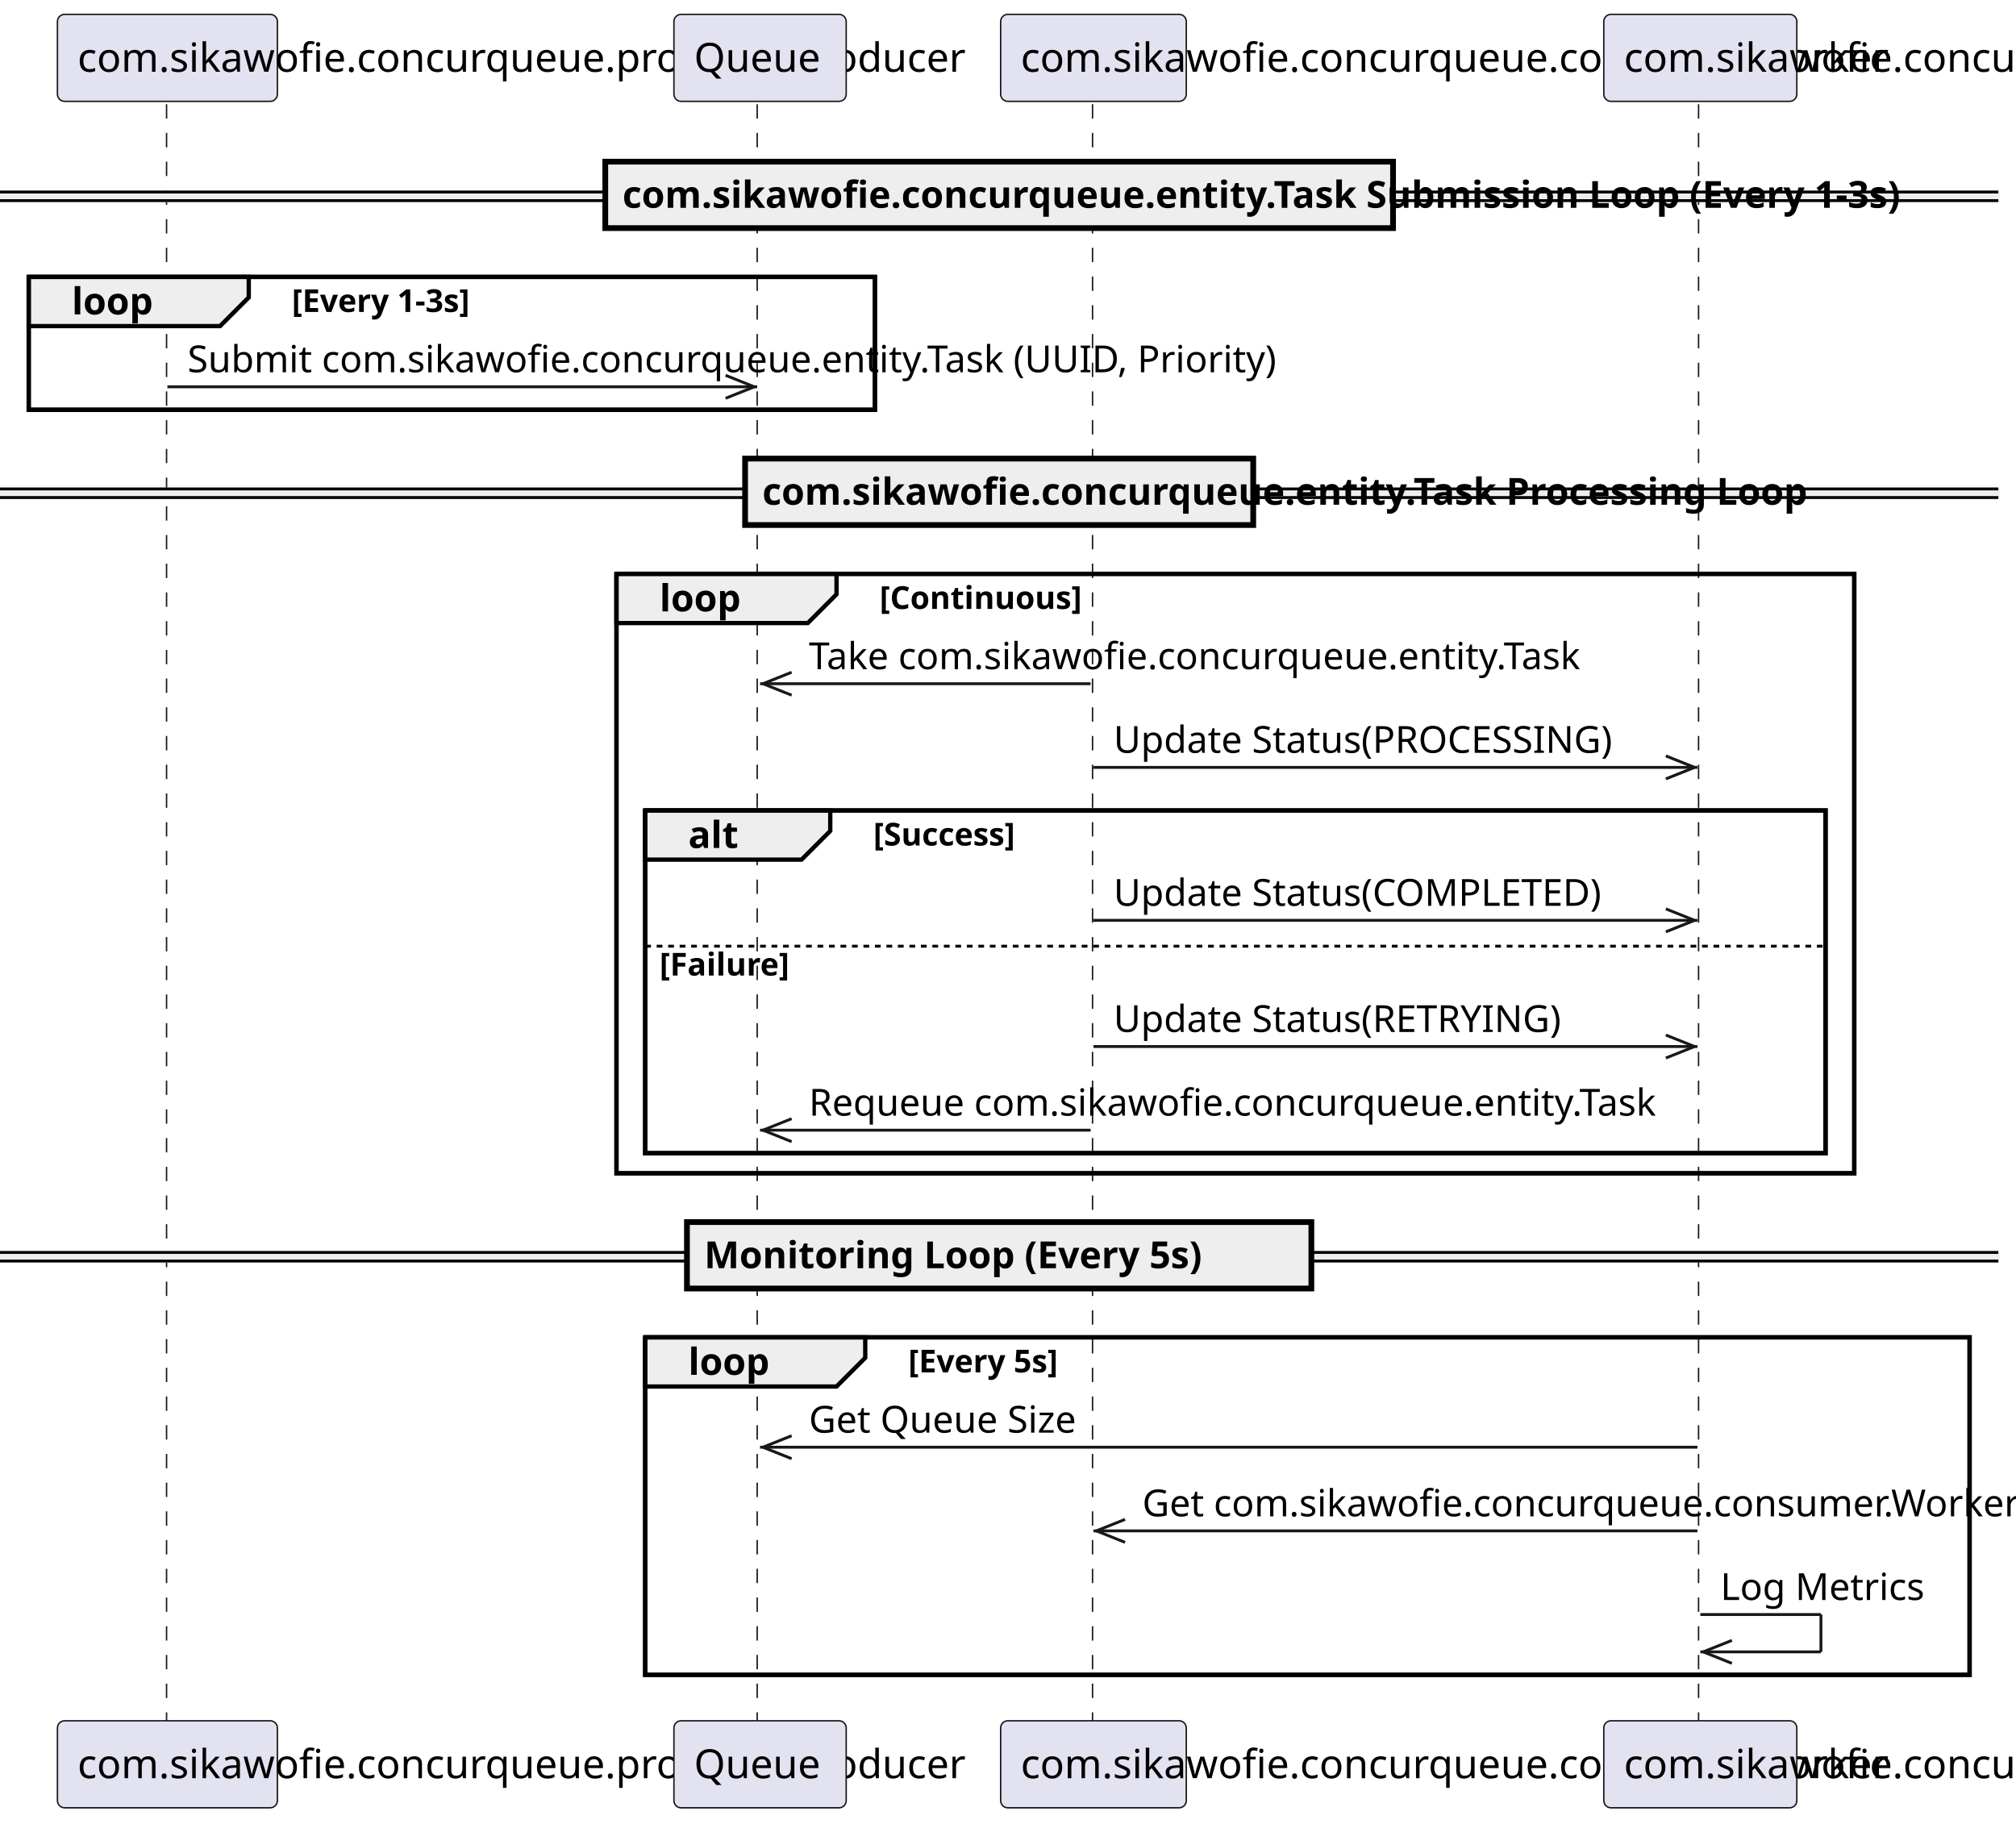
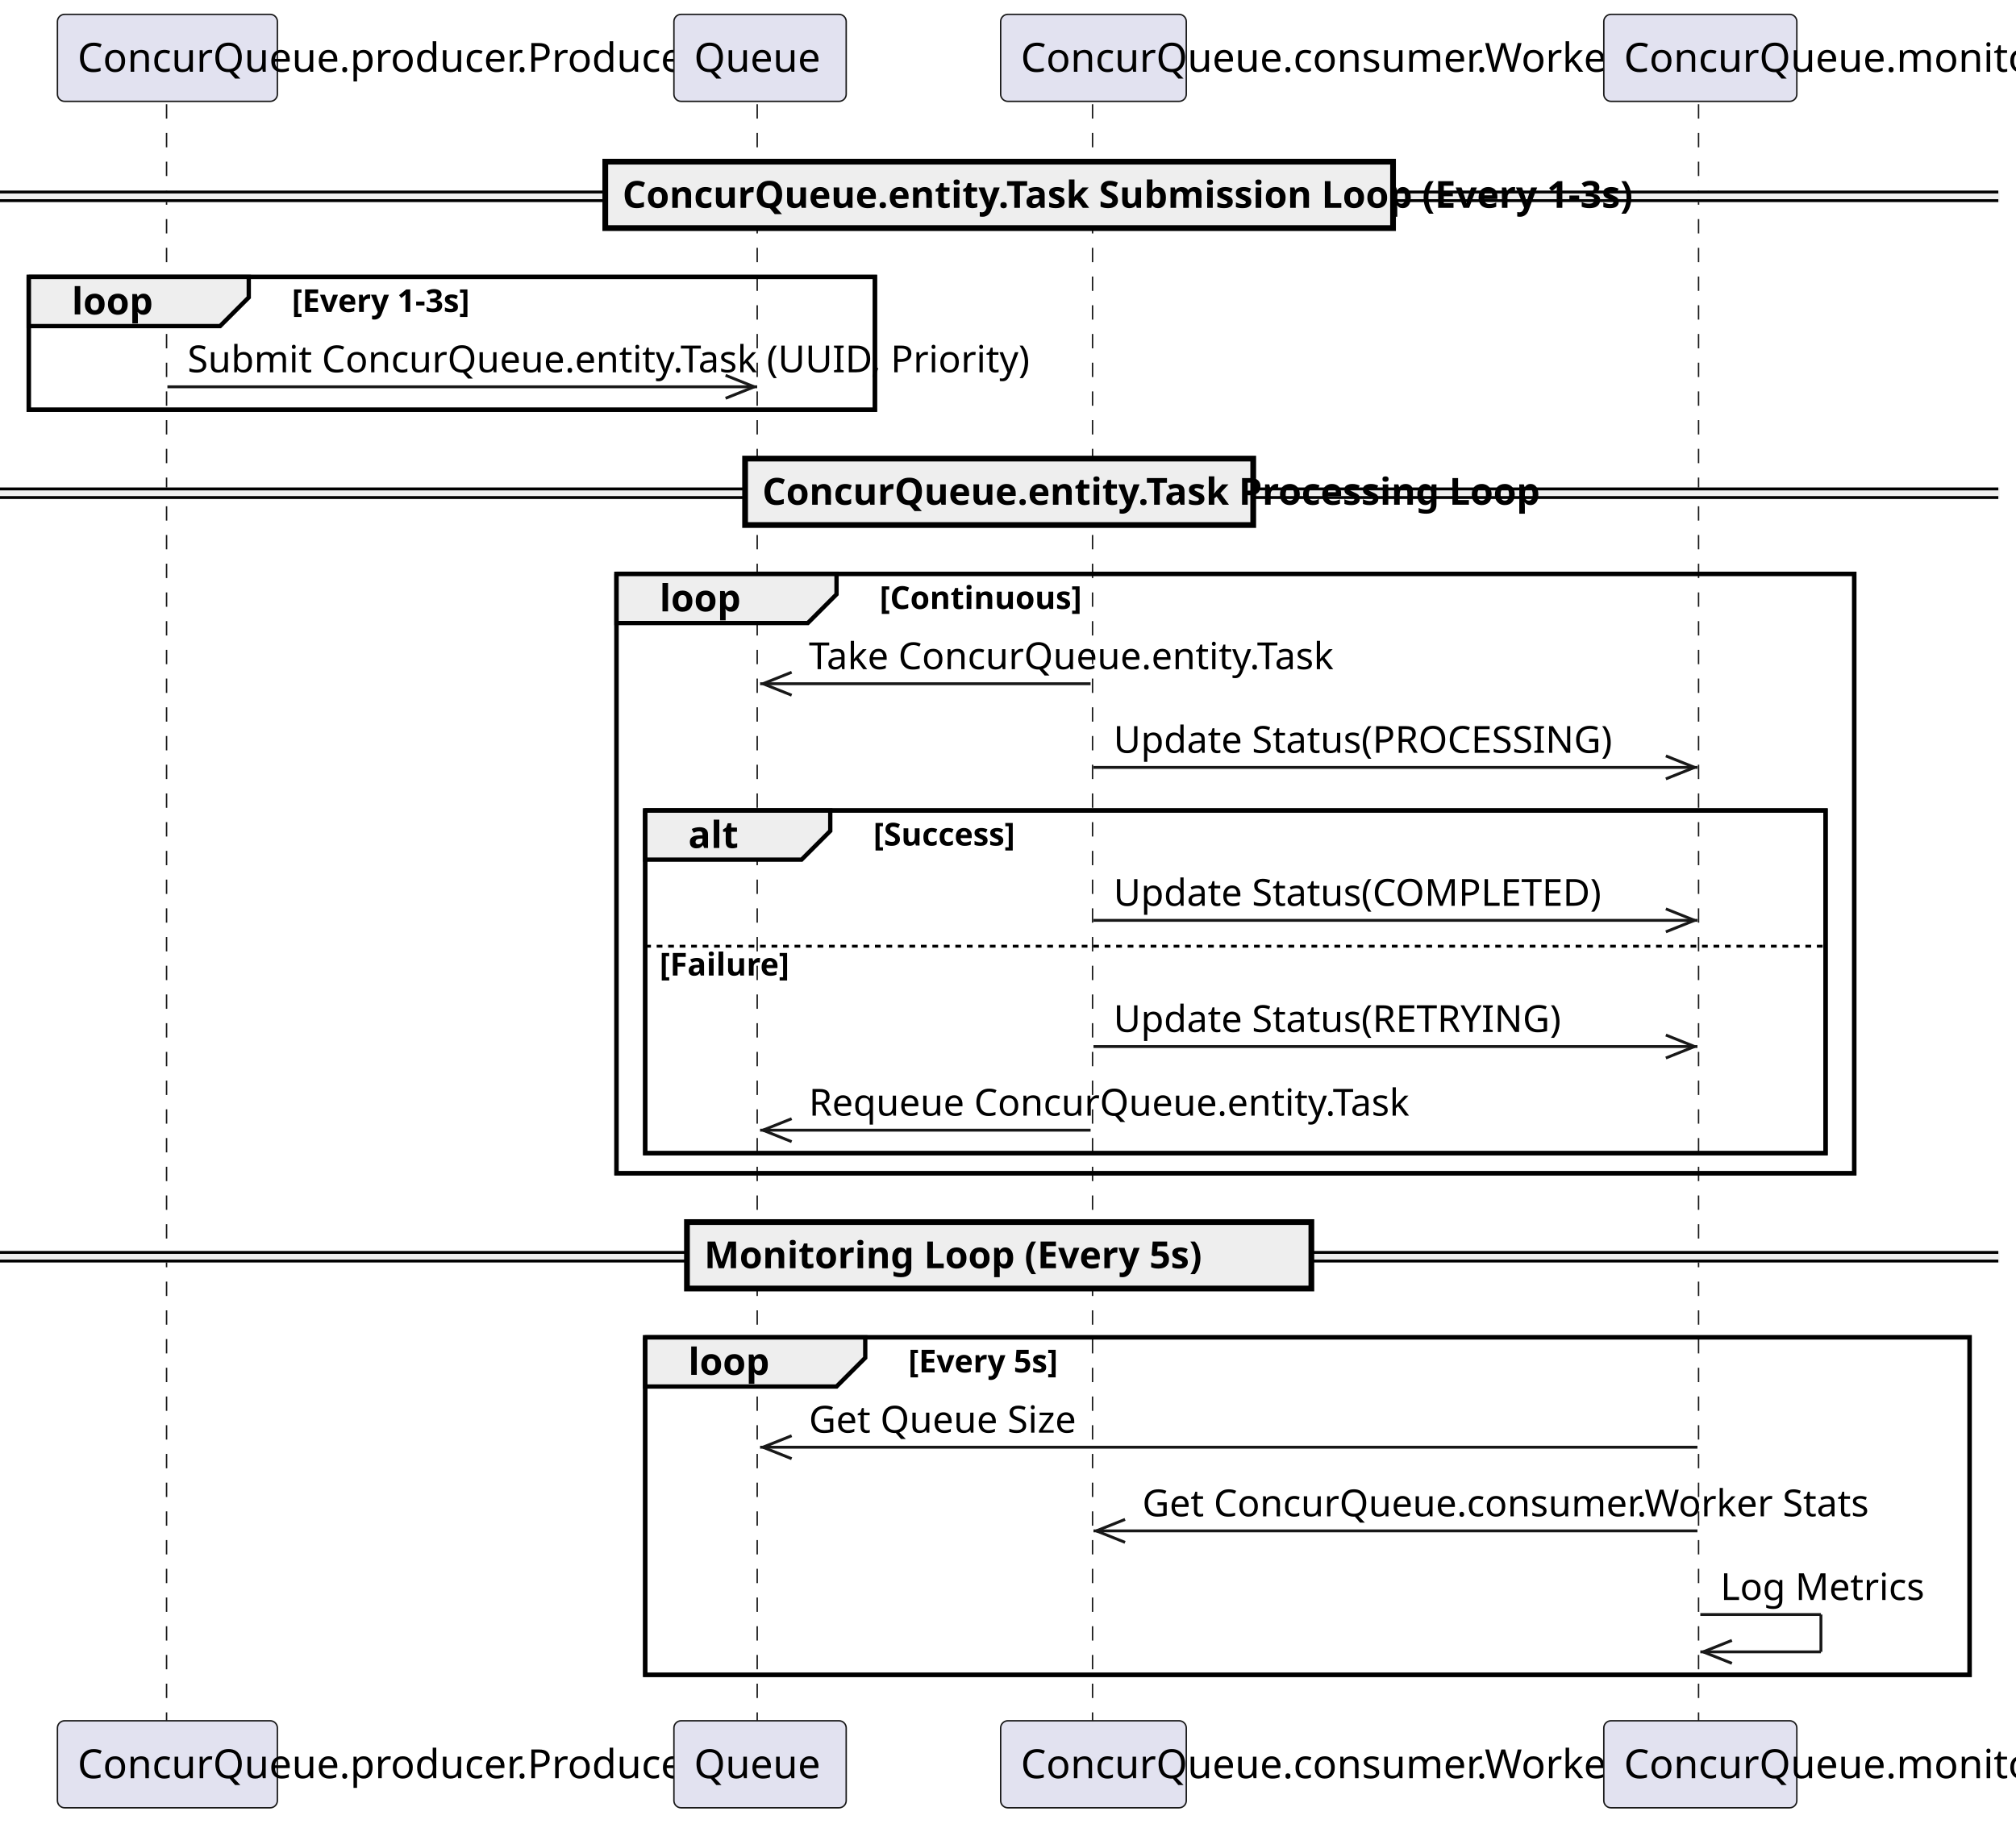
<svg xmlns="http://www.w3.org/2000/svg" contentStyleType="text/css" data-diagram-type="SEQUENCE" height="635px" preserveAspectRatio="none" style="width:702px;height:635px;background:#FFFFFF;" version="1.1" viewBox="0 0 702 635" width="702px" zoomAndPan="magnify">
  <defs />
  <g>
    <rect fill="none" height="46.266" style="stroke:#000000;stroke-width:1.5;" width="294.659" x="10" y="96.43" />
    <rect fill="none" height="208.734" style="stroke:#000000;stroke-width:1.5;" width="431.016" x="214.667" y="199.828" />
    <rect fill="none" height="119.336" style="stroke:#000000;stroke-width:1.5;" width="411.016" x="224.667" y="282.227" />
    <rect fill="none" height="117.531" style="stroke:#000000;stroke-width:1.5;" width="461.176" x="224.667" y="465.695" />
    <g>
      <rect fill="#000000" fill-opacity="0" height="563.93" width="8" x="54.295" y="36.297" />
      <line style="stroke:#181818;stroke-width:0.5;stroke-dasharray:5.0,5.0;" x1="58" x2="58" y1="36.297" y2="600.227" />
    </g>
    <g>
      <rect fill="#000000" fill-opacity="0" height="563.93" width="8" x="260.663" y="36.297" />
      <line style="stroke:#181818;stroke-width:0.5;stroke-dasharray:5.0,5.0;" x1="263.667" x2="263.667" y1="36.297" y2="600.227" />
    </g>
    <g>
      <rect fill="#000000" fill-opacity="0" height="563.93" width="8" x="376.761" y="36.297" />
      <line style="stroke:#181818;stroke-width:0.5;stroke-dasharray:5.0,5.0;" x1="380.441" x2="380.441" y1="36.297" y2="600.227" />
    </g>
    <g>
      <rect fill="#000000" fill-opacity="0" height="563.93" width="8" x="588.074" y="36.297" />
      <line style="stroke:#181818;stroke-width:0.5;stroke-dasharray:5.0,5.0;" x1="591.465" x2="591.465" y1="36.297" y2="600.227" />
    </g>
    <g class="participant participant-head" data-participant="P">
      <rect fill="#E2E2F0" height="30.297" rx="2.5" ry="2.5" style="stroke:#181818;stroke-width:0.5;" width="76.59" x="20" y="5" />
-       <text fill="#000000" font-family="sans-serif" font-size="14" lengthAdjust="spacing" textLength="62.59" x="27" y="24.995">com.sikawofie.concurqueue.producer.Producer</text>
+       <text fill="#000000" font-family="sans-serif" font-size="14" lengthAdjust="spacing" textLength="62.59" x="27" y="24.995">ConcurQueue.producer.Producer</text>
    </g>
    <g class="participant participant-tail" data-participant="P">
      <rect fill="#E2E2F0" height="30.297" rx="2.5" ry="2.5" style="stroke:#181818;stroke-width:0.5;" width="76.59" x="20" y="599.227" />
-       <text fill="#000000" font-family="sans-serif" font-size="14" lengthAdjust="spacing" textLength="62.59" x="27" y="619.222">com.sikawofie.concurqueue.producer.Producer</text>
+       <text fill="#000000" font-family="sans-serif" font-size="14" lengthAdjust="spacing" textLength="62.59" x="27" y="619.222">ConcurQueue.producer.Producer</text>
    </g>
    <g class="participant participant-head" data-participant="Q">
      <rect fill="#E2E2F0" height="30.297" rx="2.5" ry="2.5" style="stroke:#181818;stroke-width:0.5;" width="59.992" x="234.667" y="5" />
      <text fill="#000000" font-family="sans-serif" font-size="14" lengthAdjust="spacing" textLength="45.992" x="241.667" y="24.995">Queue</text>
    </g>
    <g class="participant participant-tail" data-participant="Q">
      <rect fill="#E2E2F0" height="30.297" rx="2.5" ry="2.5" style="stroke:#181818;stroke-width:0.5;" width="59.992" x="234.667" y="599.227" />
      <text fill="#000000" font-family="sans-serif" font-size="14" lengthAdjust="spacing" textLength="45.992" x="241.667" y="619.222">Queue</text>
    </g>
    <g class="participant participant-head" data-participant="W">
      <rect fill="#E2E2F0" height="30.297" rx="2.5" ry="2.5" style="stroke:#181818;stroke-width:0.5;" width="64.641" x="348.441" y="5" />
-       <text fill="#000000" font-family="sans-serif" font-size="14" lengthAdjust="spacing" textLength="50.641" x="355.441" y="24.995">com.sikawofie.concurqueue.consumer.Worker</text>
+       <text fill="#000000" font-family="sans-serif" font-size="14" lengthAdjust="spacing" textLength="50.641" x="355.441" y="24.995">ConcurQueue.consumer.Worker</text>
    </g>
    <g class="participant participant-tail" data-participant="W">
      <rect fill="#E2E2F0" height="30.297" rx="2.5" ry="2.5" style="stroke:#181818;stroke-width:0.5;" width="64.641" x="348.441" y="599.227" />
-       <text fill="#000000" font-family="sans-serif" font-size="14" lengthAdjust="spacing" textLength="50.641" x="355.441" y="619.222">com.sikawofie.concurqueue.consumer.Worker</text>
+       <text fill="#000000" font-family="sans-serif" font-size="14" lengthAdjust="spacing" textLength="50.641" x="355.441" y="619.222">ConcurQueue.consumer.Worker</text>
    </g>
    <g class="participant participant-head" data-participant="M">
      <rect fill="#E2E2F0" height="30.297" rx="2.5" ry="2.5" style="stroke:#181818;stroke-width:0.5;" width="67.218" x="558.465" y="5" />
-       <text fill="#000000" font-family="sans-serif" font-size="14" lengthAdjust="spacing" textLength="53.218" x="565.465" y="24.995">com.sikawofie.concurqueue.monitor.Monitor</text>
+       <text fill="#000000" font-family="sans-serif" font-size="14" lengthAdjust="spacing" textLength="53.218" x="565.465" y="24.995">ConcurQueue.monitor.Monitor</text>
    </g>
    <g class="participant participant-tail" data-participant="M">
      <rect fill="#E2E2F0" height="30.297" rx="2.5" ry="2.5" style="stroke:#181818;stroke-width:0.5;" width="67.218" x="558.465" y="599.227" />
-       <text fill="#000000" font-family="sans-serif" font-size="14" lengthAdjust="spacing" textLength="53.218" x="565.465" y="619.222">com.sikawofie.concurqueue.monitor.Monitor</text>
+       <text fill="#000000" font-family="sans-serif" font-size="14" lengthAdjust="spacing" textLength="53.218" x="565.465" y="619.222">ConcurQueue.monitor.Monitor</text>
    </g>
    <rect fill="#EEEEEE" height="3" style="stroke:#EEEEEE;stroke-width:1;" width="695.843" x="0" y="66.863" />
    <line style="stroke:#000000;stroke-width:1;" x1="0" x2="695.843" y1="66.863" y2="66.863" />
    <line style="stroke:#000000;stroke-width:1;" x1="0" x2="695.843" y1="69.863" y2="69.863" />
    <rect fill="#EEEEEE" height="23.133" style="stroke:#000000;stroke-width:2;" width="274.311" x="210.766" y="56.297" />
-     <text fill="#000000" font-family="sans-serif" font-size="13" font-weight="bold" lengthAdjust="spacing" textLength="255.785" x="216.766" y="72.364">com.sikawofie.concurqueue.entity.Task
+     <text fill="#000000" font-family="sans-serif" font-size="13" font-weight="bold" lengthAdjust="spacing" textLength="255.785" x="216.766" y="72.364">ConcurQueue.entity.Task
    Submission Loop (Every 1-3s)</text>
    <path d="M10,96.43 L86.624,96.43 L86.624,103.562 L76.624,113.562 L10,113.562 L10,96.43" fill="#EEEEEE" style="stroke:#000000;stroke-width:1.5;" />
    <rect fill="none" height="46.266" style="stroke:#000000;stroke-width:1.5;" width="294.659" x="10" y="96.43" />
    <text fill="#000000" font-family="sans-serif" font-size="13" font-weight="bold" lengthAdjust="spacing" textLength="31.624" x="25" y="109.497">loop</text>
    <text fill="#000000" font-family="sans-serif" font-size="11" font-weight="bold" lengthAdjust="spacing" textLength="75.045" x="101.624" y="108.64">[Every 1-3s]</text>
    <g class="message" data-participant-1="P" data-participant-2="Q">
      <line style="stroke:#181818;stroke-width:1;" x1="262.663" x2="252.663" y1="134.695" y2="130.695" />
      <line style="stroke:#181818;stroke-width:1;" x1="262.663" x2="252.663" y1="134.695" y2="138.695" />
      <line style="stroke:#181818;stroke-width:1;" x1="58.295" x2="263.663" y1="134.695" y2="134.695" />
      <text fill="#000000" font-family="sans-serif" font-size="13" lengthAdjust="spacing" textLength="182.368" x="65.295" y="129.629">Submit
-     com.sikawofie.concurqueue.entity.Task (UUID, Priority)</text>
+     ConcurQueue.entity.Task (UUID, Priority)</text>
    </g>
    <rect fill="#EEEEEE" height="3" style="stroke:#EEEEEE;stroke-width:1;" width="695.843" x="0" y="170.262" />
    <line style="stroke:#000000;stroke-width:1;" x1="0" x2="695.843" y1="170.262" y2="170.262" />
    <line style="stroke:#000000;stroke-width:1;" x1="0" x2="695.843" y1="173.262" y2="173.262" />
    <rect fill="#EEEEEE" height="23.133" style="stroke:#000000;stroke-width:2;" width="176.938" x="259.453" y="159.695" />
-     <text fill="#000000" font-family="sans-serif" font-size="13" font-weight="bold" lengthAdjust="spacing" textLength="158.412" x="265.453" y="175.762">com.sikawofie.concurqueue.entity.Task
+     <text fill="#000000" font-family="sans-serif" font-size="13" font-weight="bold" lengthAdjust="spacing" textLength="158.412" x="265.453" y="175.762">ConcurQueue.entity.Task
    Processing Loop</text>
    <path d="M214.667,199.828 L291.291,199.828 L291.291,206.961 L281.291,216.961 L214.667,216.961 L214.667,199.828" fill="#EEEEEE" style="stroke:#000000;stroke-width:1.5;" />
    <rect fill="none" height="208.734" style="stroke:#000000;stroke-width:1.5;" width="431.016" x="214.667" y="199.828" />
    <text fill="#000000" font-family="sans-serif" font-size="13" font-weight="bold" lengthAdjust="spacing" textLength="31.624" x="229.667" y="212.895">loop</text>
    <text fill="#000000" font-family="sans-serif" font-size="11" font-weight="bold" lengthAdjust="spacing" textLength="80.142" x="306.291" y="212.039">[Continuous]</text>
    <g class="message" data-participant-1="W" data-participant-2="Q">
      <line style="stroke:#181818;stroke-width:1;" x1="265.663" x2="275.663" y1="238.094" y2="234.094" />
      <line style="stroke:#181818;stroke-width:1;" x1="265.663" x2="275.663" y1="238.094" y2="242.094" />
      <line style="stroke:#181818;stroke-width:1;" x1="264.663" x2="379.761" y1="238.094" y2="238.094" />
      <text fill="#000000" font-family="sans-serif" font-size="13" lengthAdjust="spacing" textLength="65.774" x="281.663" y="233.028">Take
-     com.sikawofie.concurqueue.entity.Task</text>
+     ConcurQueue.entity.Task</text>
    </g>
    <g class="message" data-participant-1="W" data-participant-2="M">
      <line style="stroke:#181818;stroke-width:1;" x1="590.074" x2="580.074" y1="267.227" y2="263.227" />
      <line style="stroke:#181818;stroke-width:1;" x1="590.074" x2="580.074" y1="267.227" y2="271.227" />
      <line style="stroke:#181818;stroke-width:1;" x1="380.761" x2="591.074" y1="267.227" y2="267.227" />
      <text fill="#000000" font-family="sans-serif" font-size="13" lengthAdjust="spacing" textLength="187.313" x="387.761" y="262.161">Update Status(PROCESSING)</text>
    </g>
    <path d="M224.667,282.227 L289.11,282.227 L289.11,289.359 L279.11,299.359 L224.667,299.359 L224.667,282.227" fill="#EEEEEE" style="stroke:#000000;stroke-width:1.5;" />
    <rect fill="none" height="119.336" style="stroke:#000000;stroke-width:1.5;" width="411.016" x="224.667" y="282.227" />
    <text fill="#000000" font-family="sans-serif" font-size="13" font-weight="bold" lengthAdjust="spacing" textLength="19.443" x="239.667" y="295.293">alt</text>
    <text fill="#000000" font-family="sans-serif" font-size="11" font-weight="bold" lengthAdjust="spacing" textLength="59.404" x="304.11" y="294.437">[Success]</text>
    <g class="message" data-participant-1="W" data-participant-2="M">
      <line style="stroke:#181818;stroke-width:1;" x1="590.074" x2="580.074" y1="320.492" y2="316.492" />
      <line style="stroke:#181818;stroke-width:1;" x1="590.074" x2="580.074" y1="320.492" y2="324.492" />
      <line style="stroke:#181818;stroke-width:1;" x1="380.761" x2="591.074" y1="320.492" y2="320.492" />
      <text fill="#000000" font-family="sans-serif" font-size="13" lengthAdjust="spacing" textLength="182.768" x="387.761" y="315.426">Update Status(COMPLETED)</text>
    </g>
    <line style="stroke:#000000;stroke-width:1;stroke-dasharray:2.0,2.0;" x1="224.667" x2="635.683" y1="329.492" y2="329.492" />
    <text fill="#000000" font-family="sans-serif" font-size="11" font-weight="bold" lengthAdjust="spacing" textLength="53.249" x="229.667" y="339.703">[Failure]</text>
    <g class="message" data-participant-1="W" data-participant-2="M">
      <line style="stroke:#181818;stroke-width:1;" x1="590.074" x2="580.074" y1="364.43" y2="360.43" />
      <line style="stroke:#181818;stroke-width:1;" x1="590.074" x2="580.074" y1="364.43" y2="368.43" />
      <line style="stroke:#181818;stroke-width:1;" x1="380.761" x2="591.074" y1="364.43" y2="364.43" />
      <text fill="#000000" font-family="sans-serif" font-size="13" lengthAdjust="spacing" textLength="168.575" x="387.761" y="359.364">Update Status(RETRYING)</text>
    </g>
    <g class="message" data-participant-1="W" data-participant-2="Q">
      <line style="stroke:#181818;stroke-width:1;" x1="265.663" x2="275.663" y1="393.562" y2="389.562" />
      <line style="stroke:#181818;stroke-width:1;" x1="265.663" x2="275.663" y1="393.562" y2="397.562" />
      <line style="stroke:#181818;stroke-width:1;" x1="264.663" x2="379.761" y1="393.562" y2="393.562" />
      <text fill="#000000" font-family="sans-serif" font-size="13" lengthAdjust="spacing" textLength="92.098" x="281.663" y="388.497">Requeue
-     com.sikawofie.concurqueue.entity.Task</text>
+     ConcurQueue.entity.Task</text>
    </g>
    <rect fill="#EEEEEE" height="3" style="stroke:#EEEEEE;stroke-width:1;" width="695.843" x="0" y="436.129" />
    <line style="stroke:#000000;stroke-width:1;" x1="0" x2="695.843" y1="436.129" y2="436.129" />
    <line style="stroke:#000000;stroke-width:1;" x1="0" x2="695.843" y1="439.129" y2="439.129" />
    <rect fill="#EEEEEE" height="23.133" style="stroke:#000000;stroke-width:2;" width="217.43" x="239.207" y="425.562" />
    <text fill="#000000" font-family="sans-serif" font-size="13" font-weight="bold" lengthAdjust="spacing" textLength="198.904" x="245.207" y="441.629">Monitoring Loop (Every 5s)</text>
    <path d="M224.667,465.695 L301.291,465.695 L301.291,472.828 L291.291,482.828 L224.667,482.828 L224.667,465.695" fill="#EEEEEE" style="stroke:#000000;stroke-width:1.5;" />
    <rect fill="none" height="117.531" style="stroke:#000000;stroke-width:1.5;" width="461.176" x="224.667" y="465.695" />
    <text fill="#000000" font-family="sans-serif" font-size="13" font-weight="bold" lengthAdjust="spacing" textLength="31.624" x="239.667" y="478.762">loop</text>
    <text fill="#000000" font-family="sans-serif" font-size="11" font-weight="bold" lengthAdjust="spacing" textLength="62.826" x="316.291" y="477.906">[Every 5s]</text>
    <g class="message" data-participant-1="M" data-participant-2="Q">
      <line style="stroke:#181818;stroke-width:1;" x1="265.663" x2="275.663" y1="503.961" y2="499.961" />
      <line style="stroke:#181818;stroke-width:1;" x1="265.663" x2="275.663" y1="503.961" y2="507.961" />
      <line style="stroke:#181818;stroke-width:1;" x1="264.663" x2="591.074" y1="503.961" y2="503.961" />
      <text fill="#000000" font-family="sans-serif" font-size="13" lengthAdjust="spacing" textLength="100.826" x="281.663" y="498.895">Get Queue Size</text>
    </g>
    <g class="message" data-participant-1="M" data-participant-2="W">
      <line style="stroke:#181818;stroke-width:1;" x1="381.761" x2="391.761" y1="533.094" y2="529.094" />
      <line style="stroke:#181818;stroke-width:1;" x1="381.761" x2="391.761" y1="533.094" y2="537.094" />
      <line style="stroke:#181818;stroke-width:1;" x1="380.761" x2="591.074" y1="533.094" y2="533.094" />
      <text fill="#000000" font-family="sans-serif" font-size="13" lengthAdjust="spacing" textLength="111.643" x="397.761" y="528.028">Get
-     com.sikawofie.concurqueue.consumer.Worker Stats</text>
+     ConcurQueue.consumer.Worker Stats</text>
    </g>
    <g class="message" data-participant-1="M" data-participant-2="M">
      <line style="stroke:#181818;stroke-width:1;" x1="592.074" x2="634.074" y1="562.227" y2="562.227" />
      <line style="stroke:#181818;stroke-width:1;" x1="634.074" x2="634.074" y1="562.227" y2="575.227" />
      <line style="stroke:#181818;stroke-width:1;" x1="592.074" x2="634.074" y1="575.227" y2="575.227" />
      <line style="stroke:#181818;stroke-width:1;" x1="593.074" x2="603.074" y1="575.227" y2="571.227" />
      <line style="stroke:#181818;stroke-width:1;" x1="593.074" x2="603.074" y1="575.227" y2="579.227" />
      <text fill="#000000" font-family="sans-serif" font-size="13" lengthAdjust="spacing" textLength="74.769" x="599.074" y="557.161">Log Metrics</text>
    </g>
  </g>
</svg>
